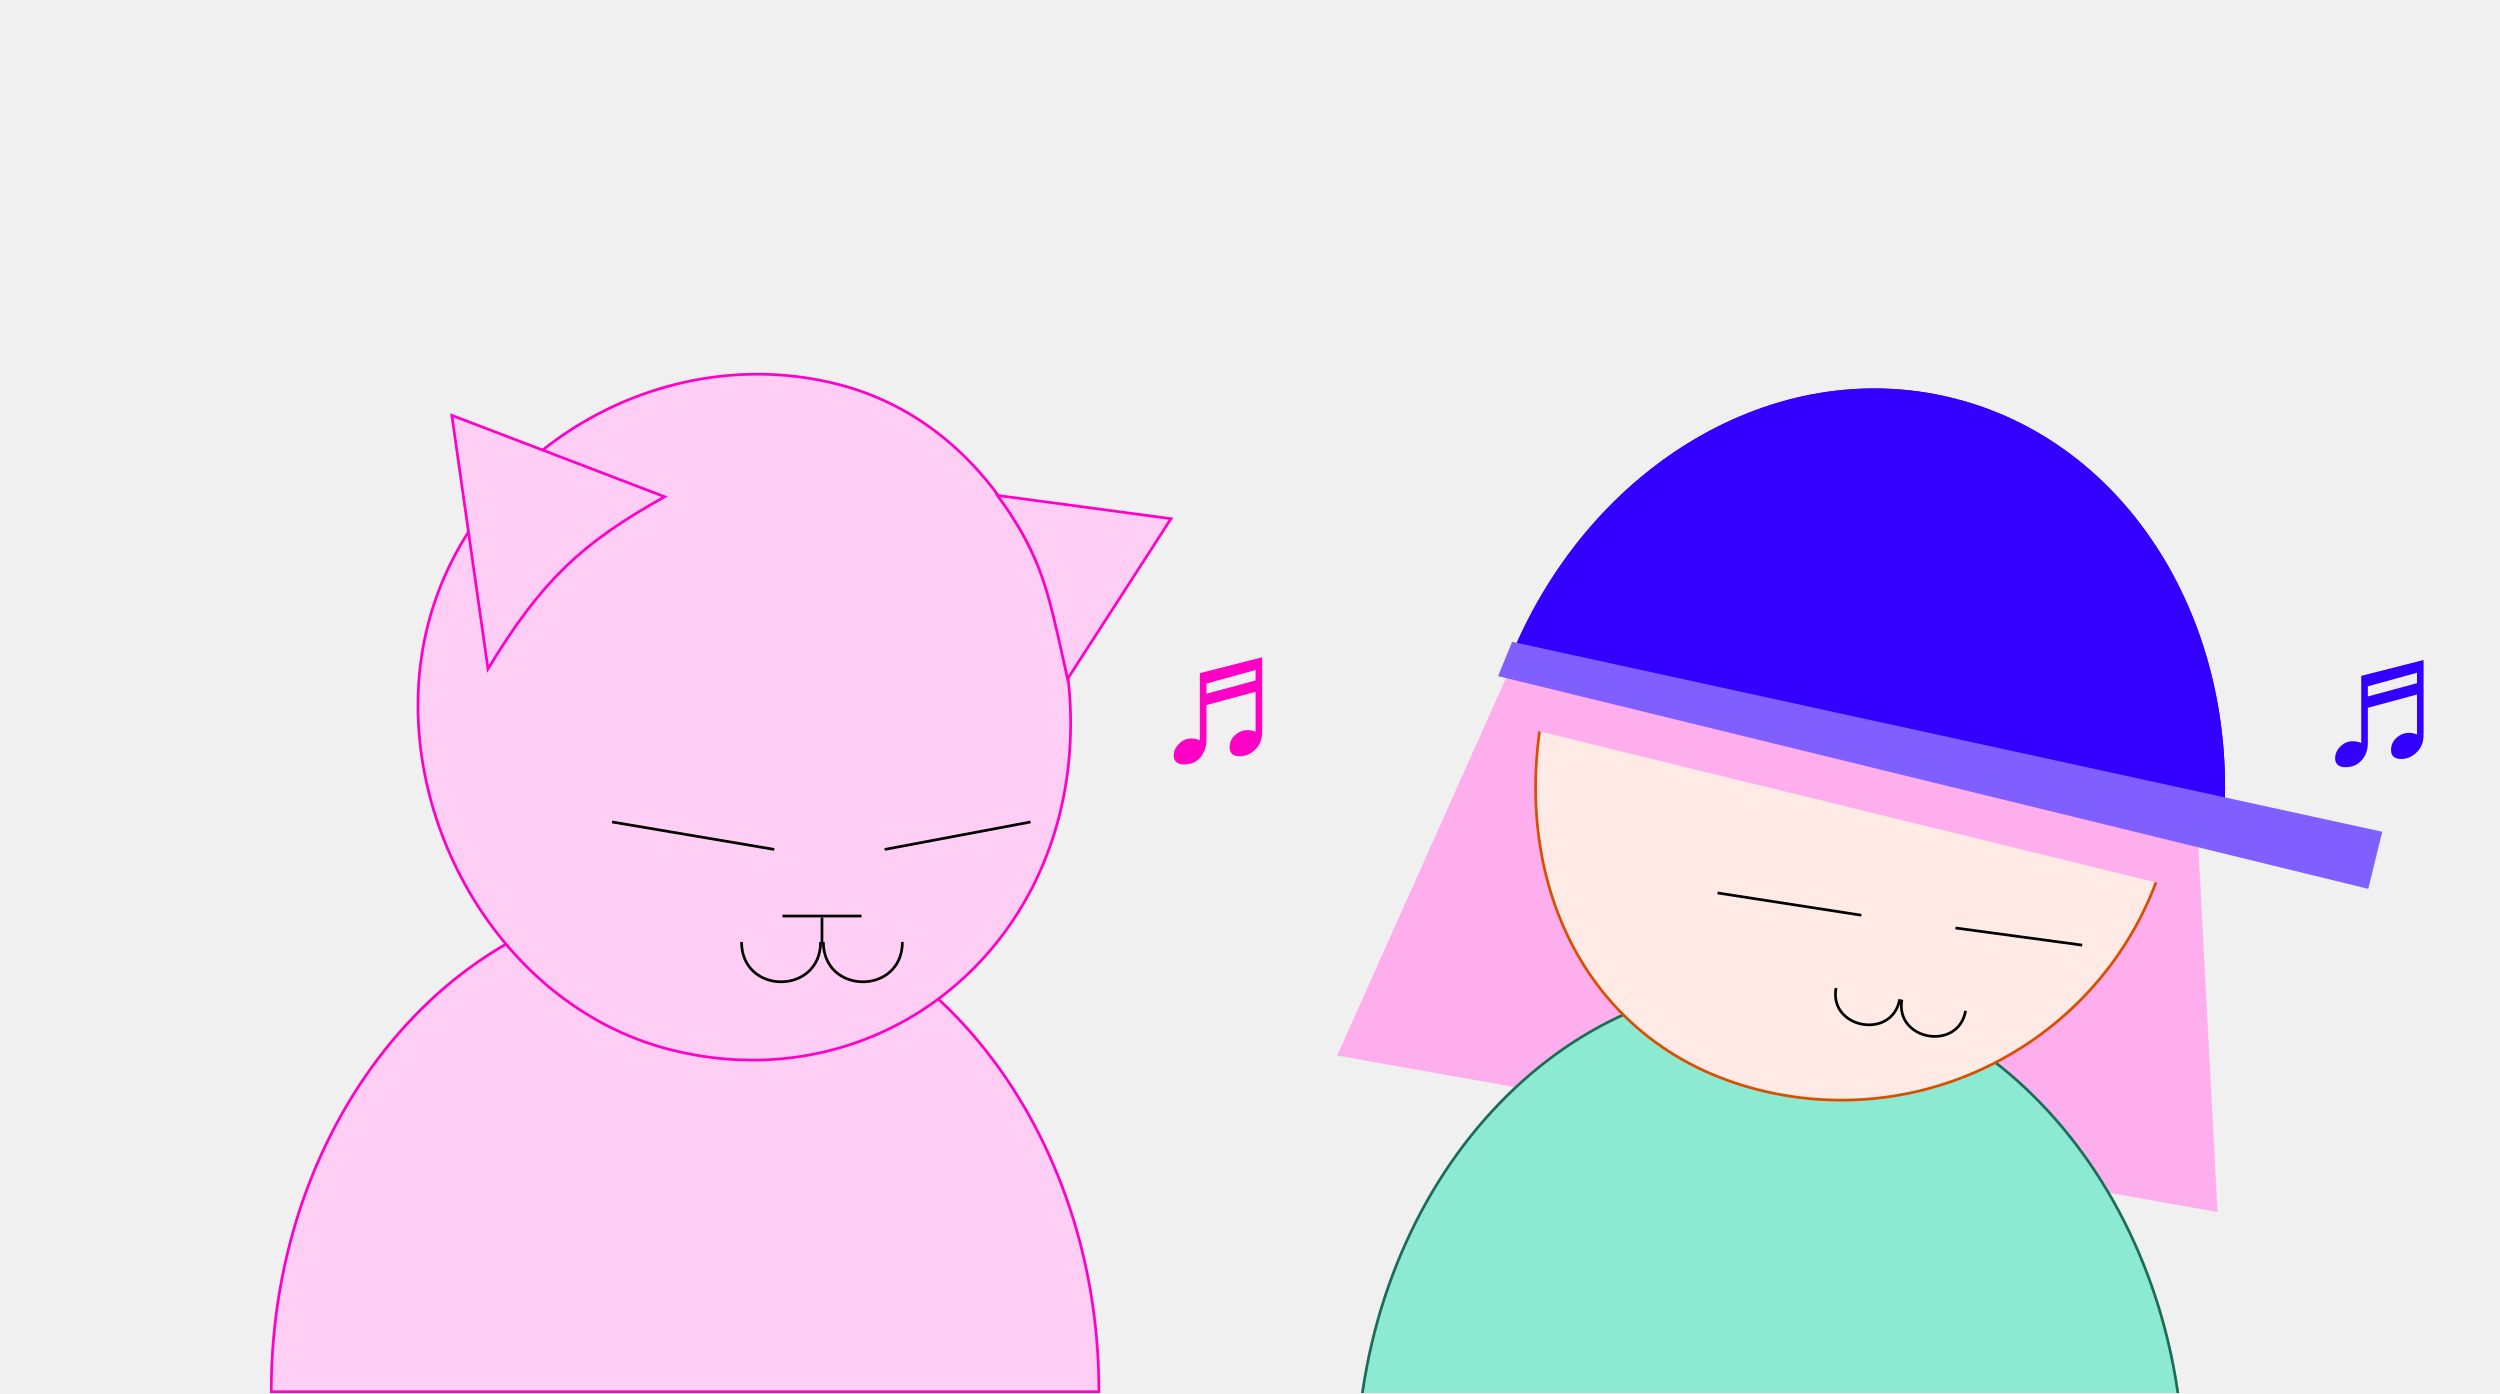
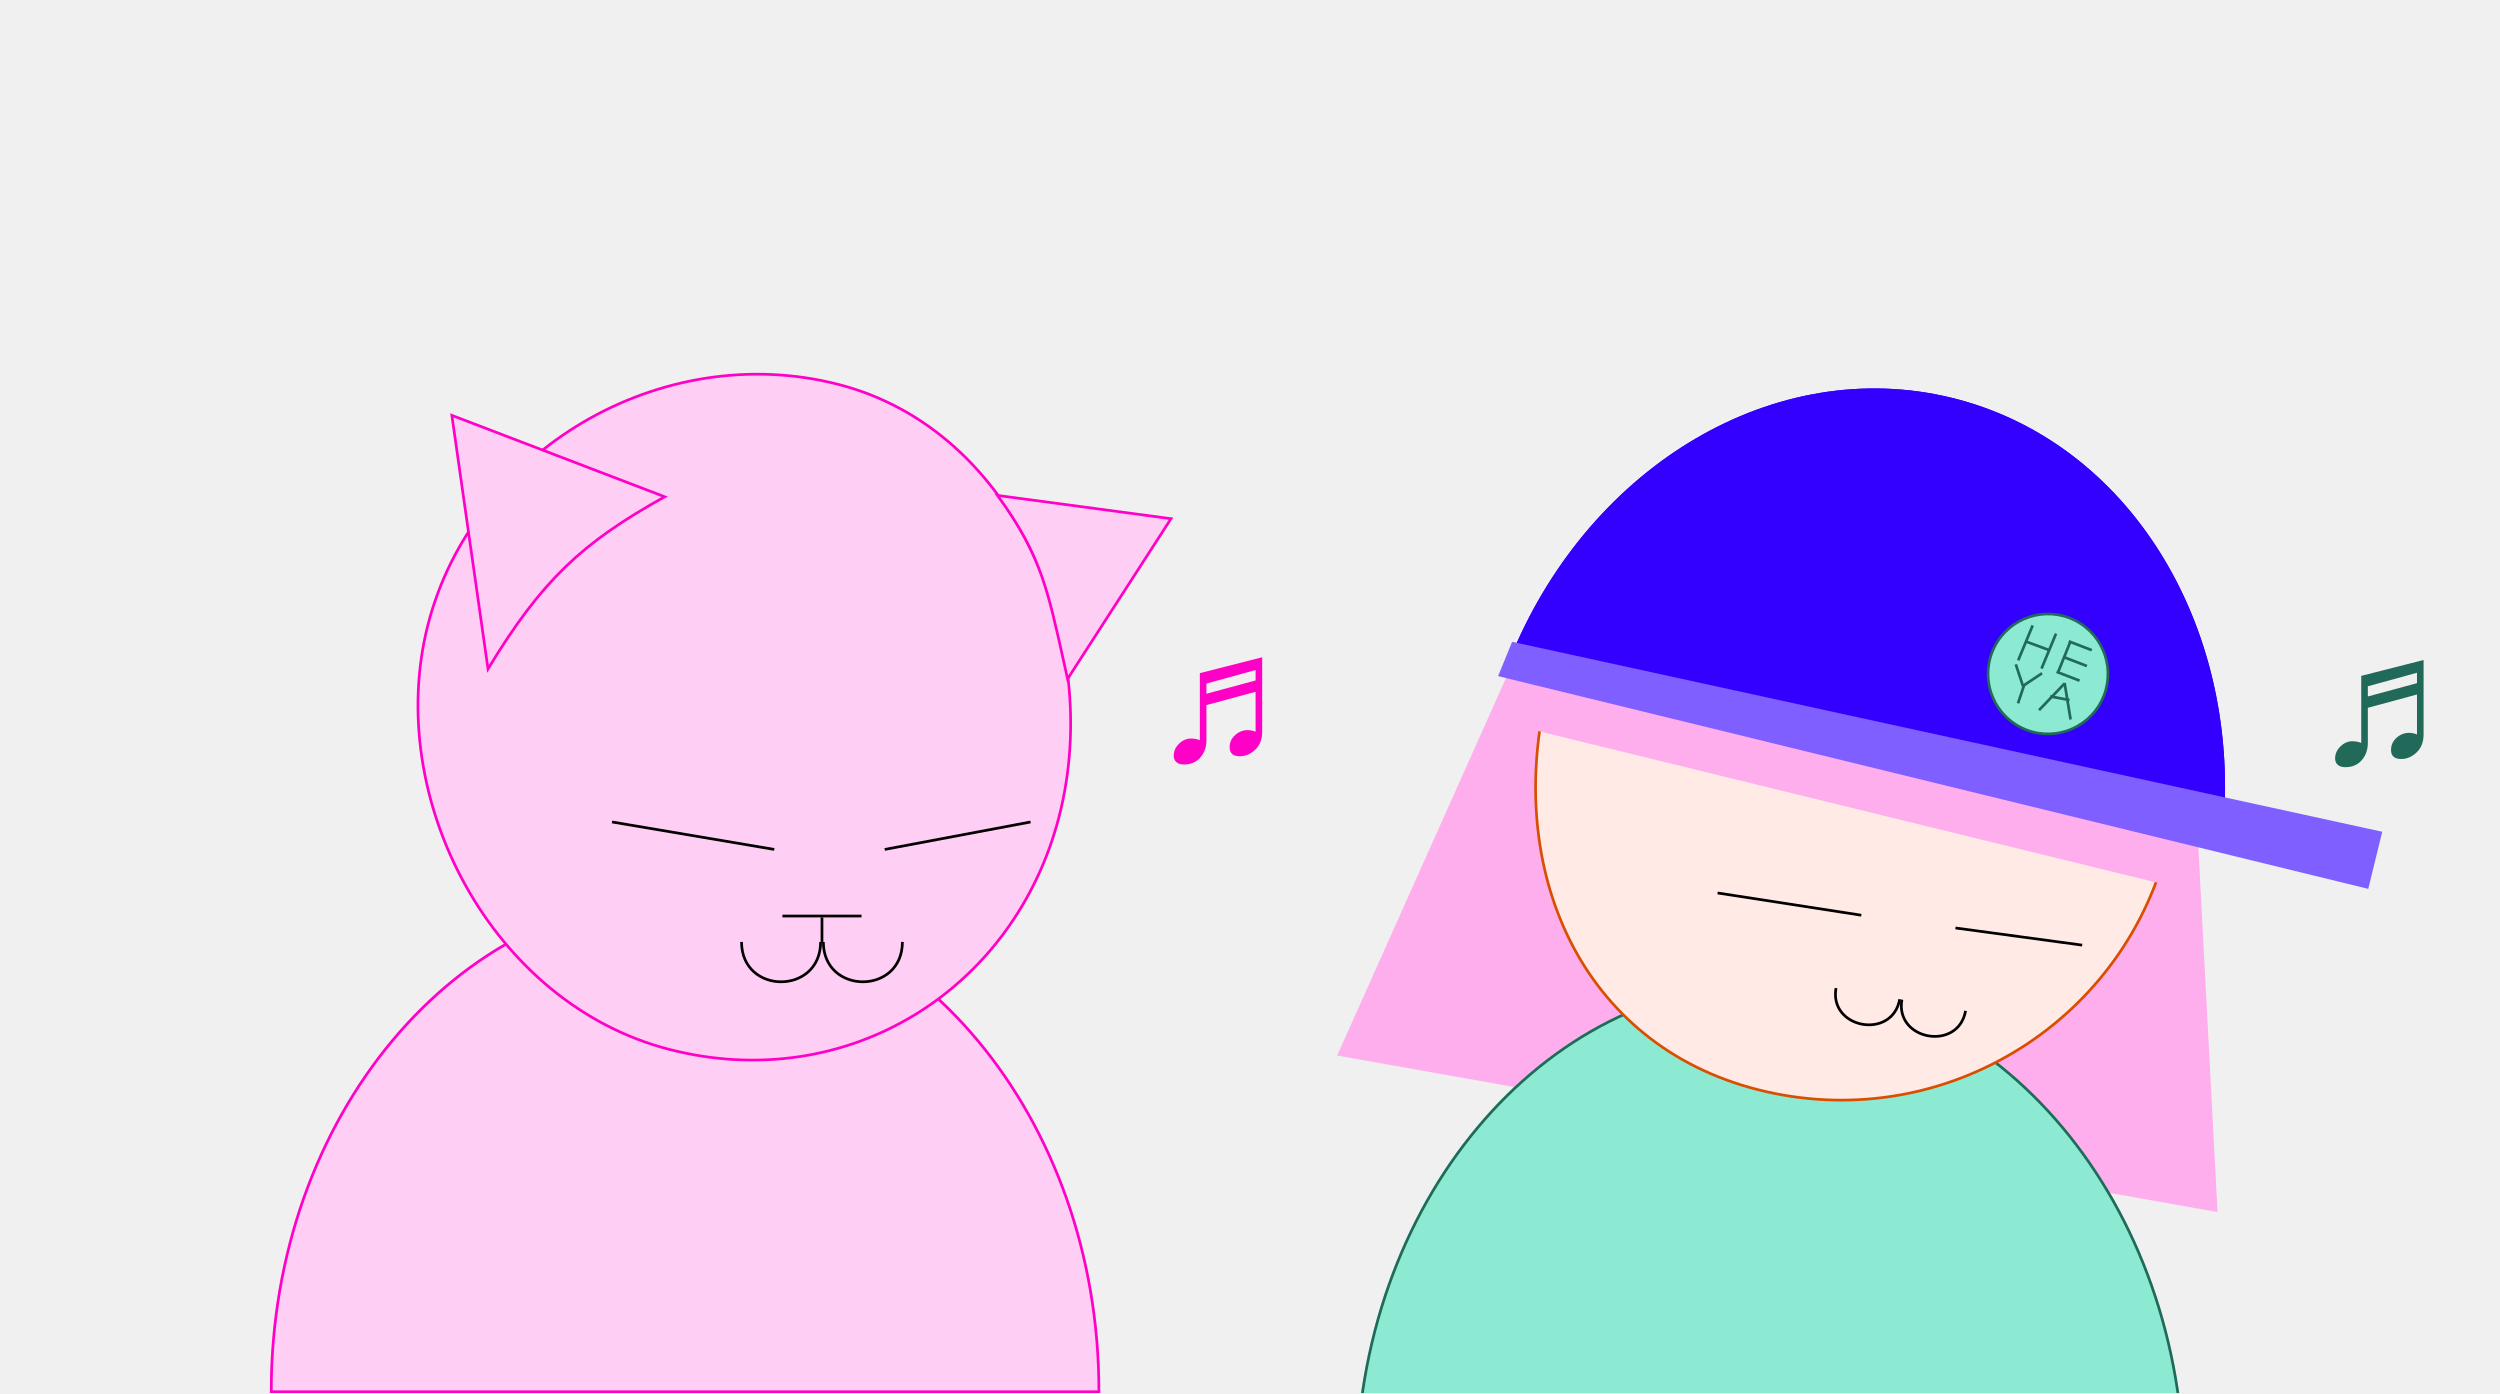
<svg xmlns="http://www.w3.org/2000/svg" width="917" height="511" viewBox="0 0 917 511" fill="none">
  <g clip-path="url(#clip0)">
    <mask id="path-1-inside-1" fill="white">
      <path fill-rule="evenodd" clip-rule="evenodd" d="M403.577 511C403.578 510.737 403.578 510.474 403.578 510.211C403.578 409.544 335.396 327.938 251.289 327.938C167.182 327.938 99 409.544 99 510.211C99 510.474 99.001 510.737 99.001 511H403.577Z" />
    </mask>
    <path fill-rule="evenodd" clip-rule="evenodd" d="M403.577 511C403.578 510.737 403.578 510.474 403.578 510.211C403.578 409.544 335.396 327.938 251.289 327.938C167.182 327.938 99 409.544 99 510.211C99 510.474 99.001 510.737 99.001 511H403.577Z" fill="#FFCEF4" />
    <path d="M403.577 511V512H404.573L404.577 511.004L403.577 511ZM99.001 511L98.001 511.004L98.005 512H99.001V511ZM404.577 511.004C404.578 510.739 404.578 510.475 404.578 510.211H402.578C402.578 510.473 402.578 510.735 402.577 510.996L404.577 511.004ZM404.578 510.211C404.578 409.168 336.109 326.938 251.289 326.938V328.938C334.683 328.938 402.578 409.921 402.578 510.211H404.578ZM251.289 326.938C166.469 326.938 98 409.168 98 510.211H100C100 409.921 167.895 328.938 251.289 328.938V326.938ZM98 510.211C98 510.475 98.001 510.739 98.001 511.004L100.001 510.996C100 510.735 100 510.473 100 510.211H98ZM99.001 512H403.577V510H99.001V512Z" fill="#FF00C7" mask="url(#path-1-inside-1)" />
    <path d="M388.516 299.376C372.166 363.216 310.738 401.632 245.593 384.947C180.463 368.267 140.63 292.979 156.984 229.124C173.331 165.297 242.32 124.301 307.478 140.989C340.018 149.322 364.366 172.928 378.54 202.465C392.715 232.006 396.693 267.446 388.516 299.376Z" fill="#FFCEF4" stroke="#FF00C7" />
    <path d="M462.971 268.4C462.971 271.17 462.12 273.362 460.419 274.976C458.74 276.59 456.864 277.397 454.792 277.397C452.284 277.397 451.03 276.296 451.03 274.093C451.03 272.326 451.695 270.843 453.025 269.644C454.378 268.422 455.904 267.812 457.605 267.812C458.631 267.812 459.612 268.008 460.55 268.4V253.744L442.524 258.619V271.508C442.524 274.038 441.771 276.154 440.267 277.855C438.784 279.556 436.788 280.407 434.28 280.407C433.037 280.407 432.099 280.112 431.466 279.523C430.834 278.956 430.518 278.182 430.518 277.201C430.518 275.543 431.161 274.082 432.448 272.817C433.756 271.53 435.218 270.887 436.832 270.887C438.009 270.887 439.1 271.094 440.103 271.508V246.907L462.971 241.083V268.4ZM442.524 254.464L460.55 249.589V245.762L442.524 250.734V254.464Z" fill="#FF00C7" />
-     <path d="M888.971 269.4C888.971 272.17 888.12 274.362 886.419 275.976C884.74 277.59 882.864 278.397 880.792 278.397C878.284 278.397 877.03 277.296 877.03 275.093C877.03 273.326 877.695 271.843 879.025 270.644C880.378 269.422 881.904 268.812 883.605 268.812C884.631 268.812 885.612 269.008 886.55 269.4V254.744L868.524 259.619V272.508C868.524 275.038 867.771 277.154 866.267 278.855C864.784 280.556 862.788 281.407 860.28 281.407C859.037 281.407 858.099 281.112 857.466 280.523C856.834 279.956 856.518 279.182 856.518 278.201C856.518 276.543 857.161 275.082 858.448 273.817C859.756 272.53 861.218 271.887 862.832 271.887C864.009 271.887 865.1 272.094 866.103 272.508V247.907L888.971 242.083V269.4ZM868.524 255.464L886.55 250.589V246.762L868.524 251.734V255.464Z" fill="#3300FF" />
+     <path d="M888.971 269.4C888.971 272.17 888.12 274.362 886.419 275.976C884.74 277.59 882.864 278.397 880.792 278.397C878.284 278.397 877.03 277.296 877.03 275.093C877.03 273.326 877.695 271.843 879.025 270.644C880.378 269.422 881.904 268.812 883.605 268.812C884.631 268.812 885.612 269.008 886.55 269.4V254.744L868.524 259.619V272.508C868.524 275.038 867.771 277.154 866.267 278.855C864.784 280.556 862.788 281.407 860.28 281.407C859.037 281.407 858.099 281.112 857.466 280.523C856.834 279.956 856.518 279.182 856.518 278.201C856.518 276.543 857.161 275.082 858.448 273.817C859.756 272.53 861.218 271.887 862.832 271.887C864.009 271.887 865.1 272.094 866.103 272.508V247.907L888.971 242.083V269.4ZM868.524 255.464L886.55 250.589V246.762L868.524 251.734V255.464Z" fill="#216958" />
    <path d="M179.001 245.355L165.741 152.357L243.797 182.217C228.695 190.622 217.429 198.253 207.453 207.892C197.515 217.494 188.877 229.072 179.001 245.355Z" fill="#FFCEF4" stroke="#FF00C7" />
    <path d="M391.587 249.025L429.523 190.261L365.869 181.716C374.19 193.105 378.838 201.92 382.294 211.891C385.275 220.493 387.366 229.953 390.172 242.644C390.623 244.684 391.093 246.808 391.587 249.025Z" fill="#FFCEF4" stroke="#FF00C7" />
    <path d="M302 345.5C302 365 331 365 331 345.5" stroke="black" />
    <path d="M301 345.5C301 365 272 365 272 345.5" stroke="black" />
    <path d="M316 336H301.5H287" stroke="black" />
    <line x1="301.5" y1="345.5" x2="301.5" y2="336.5" stroke="black" />
    <path d="M284 311.573L224.5 301.5M378 301.5L324.5 311.573" stroke="black" />
    <path d="M563 225L804.125 268.254L813.398 444.601L490.463 387.181L563 225Z" fill="#FFAEED" />
    <mask id="path-14-inside-2" fill="white">
      <path fill-rule="evenodd" clip-rule="evenodd" d="M801.577 543C801.578 542.737 801.578 542.474 801.578 542.211C801.578 441.544 733.396 359.938 649.289 359.938C565.182 359.938 497 441.544 497 542.211C497 542.474 497 542.737 497.001 543H801.577Z" />
    </mask>
    <path fill-rule="evenodd" clip-rule="evenodd" d="M801.577 543C801.578 542.737 801.578 542.474 801.578 542.211C801.578 441.544 733.396 359.938 649.289 359.938C565.182 359.938 497 441.544 497 542.211C497 542.474 497 542.737 497.001 543H801.577Z" fill="#8CE9D2" />
    <path d="M801.577 543V544H802.573L802.577 543.004L801.577 543ZM497.001 543L496.001 543.004L496.005 544H497.001V543ZM802.577 543.004C802.578 542.739 802.578 542.475 802.578 542.211H800.578C800.578 542.473 800.578 542.735 800.577 542.996L802.577 543.004ZM802.578 542.211C802.578 441.168 734.109 358.938 649.289 358.938V360.938C732.683 360.938 800.578 441.921 800.578 542.211H802.578ZM649.289 358.938C564.469 358.938 496 441.168 496 542.211H498C498 441.921 565.895 360.938 649.289 360.938V358.938ZM496 542.211C496 542.475 496 542.739 496.001 543.004L498.001 542.996C498 542.735 498 542.473 498 542.211H496ZM497.001 544H801.577V542H497.001V544Z" fill="#216958" mask="url(#path-14-inside-2)" />
    <path d="M796.343 304.391C782.877 371.256 717.756 414.544 650.891 401.077C617.465 394.345 592.971 375.477 578.508 349.945C564.041 324.406 559.596 292.171 566.336 258.703C579.802 191.839 644.923 148.551 711.788 162.017C745.214 168.749 769.708 187.618 784.171 213.149C798.638 238.689 803.083 270.924 796.343 304.391Z" fill="#FFEAE6" stroke="#D94E00" />
    <path d="M682.729 335.704L630 327.539M763.741 346.674L717.266 340.381" stroke="black" />
    <path d="M697.612 366.664C694.981 381.64 718.342 385.744 720.973 370.768" stroke="black" />
    <path d="M696.806 366.523C694.176 381.499 670.815 377.395 673.445 362.419" stroke="black" />
    <mask id="path-20-inside-3" fill="white">
      <path fill-rule="evenodd" clip-rule="evenodd" d="M555 238.907L815.582 302.722C821.466 228.795 780.693 161.779 715.88 145.907C651.067 130.035 583.941 170.627 555 238.907Z" />
    </mask>
    <path fill-rule="evenodd" clip-rule="evenodd" d="M555 238.907L815.582 302.722C821.466 228.795 780.693 161.779 715.88 145.907C651.067 130.035 583.941 170.627 555 238.907Z" fill="#3300FF" />
    <path d="M555 238.907L554.079 238.517L553.621 239.599L554.762 239.878L555 238.907ZM815.582 302.722L815.344 303.693L816.486 303.972L816.579 302.801L815.582 302.722ZM554.762 239.878L815.344 303.693L815.82 301.75L555.238 237.936L554.762 239.878ZM715.642 146.879C779.872 162.608 820.44 229.087 814.585 302.642L816.579 302.801C822.492 228.504 781.513 160.951 716.118 144.936L715.642 146.879ZM555.921 239.297C584.717 171.36 651.412 131.149 715.642 146.879L716.118 144.936C650.722 128.921 583.166 169.894 554.079 238.517L555.921 239.297Z" fill="#3300FF" mask="url(#path-20-inside-3)" />
    <rect x="564.035" y="242" width="248" height="25.37" transform="rotate(13.7605 564.035 242)" fill="#FFAEED" />
    <path d="M554.641 235.418L873.803 305.087L868.672 326.04L549.5 248L554.641 235.418Z" fill="#7F5FFF" />
+     <circle cx="751.203" cy="247.203" r="22" transform="rotate(26.6596 751.203 247.203)" fill="#8CE9D2" stroke="#216958" />
+     <line x1="759.514" y1="235.104" x2="755.023" y2="246.277" stroke="#216958" />
+     <line x1="758.834" y1="235.24" x2="767.273" y2="238.49" stroke="#216958" />
+     <line x1="757.035" y1="241.051" x2="765.474" y2="244.3" stroke="#216958" />
+     <line x1="754.343" y1="246.413" x2="762.782" y2="249.663" stroke="#216958" />
+     <line y1="-0.5" x2="13.882" y2="-0.5" transform="matrix(-0.383147 0.923687 -0.93253 -0.361092 745.127 229.219)" stroke="#216958" />
+     <line y1="-0.5" x2="13.882" y2="-0.5" transform="matrix(-0.383147 0.923687 -0.93253 -0.361092 753.688 232.226)" stroke="#216958" />
+     <line x1="743.122" y1="235.317" x2="751.614" y2="238.462" stroke="#216958" />
+     <line x1="739.385" y1="243.672" x2="742.055" y2="251.726" stroke="#216958" />
+     <line x1="749.022" y1="246.945" x2="742.306" y2="251.406" stroke="#216958" />
+     <line x1="740.202" y1="257.984" x2="742.449" y2="251.279" stroke="#216958" />
+     <line x1="747.913" y1="260.493" x2="757.321" y2="250.67" stroke="#216958" />
+     <line x1="757.281" y1="250.485" x2="759.495" y2="263.906" stroke="#216958" />
+     <line x1="751.953" y1="255.434" x2="759.106" y2="256.787" stroke="#216958" />
  </g>
  <defs>
    <clipPath id="clip0">
      <rect width="917" height="511" fill="white" />
    </clipPath>
  </defs>
</svg>
